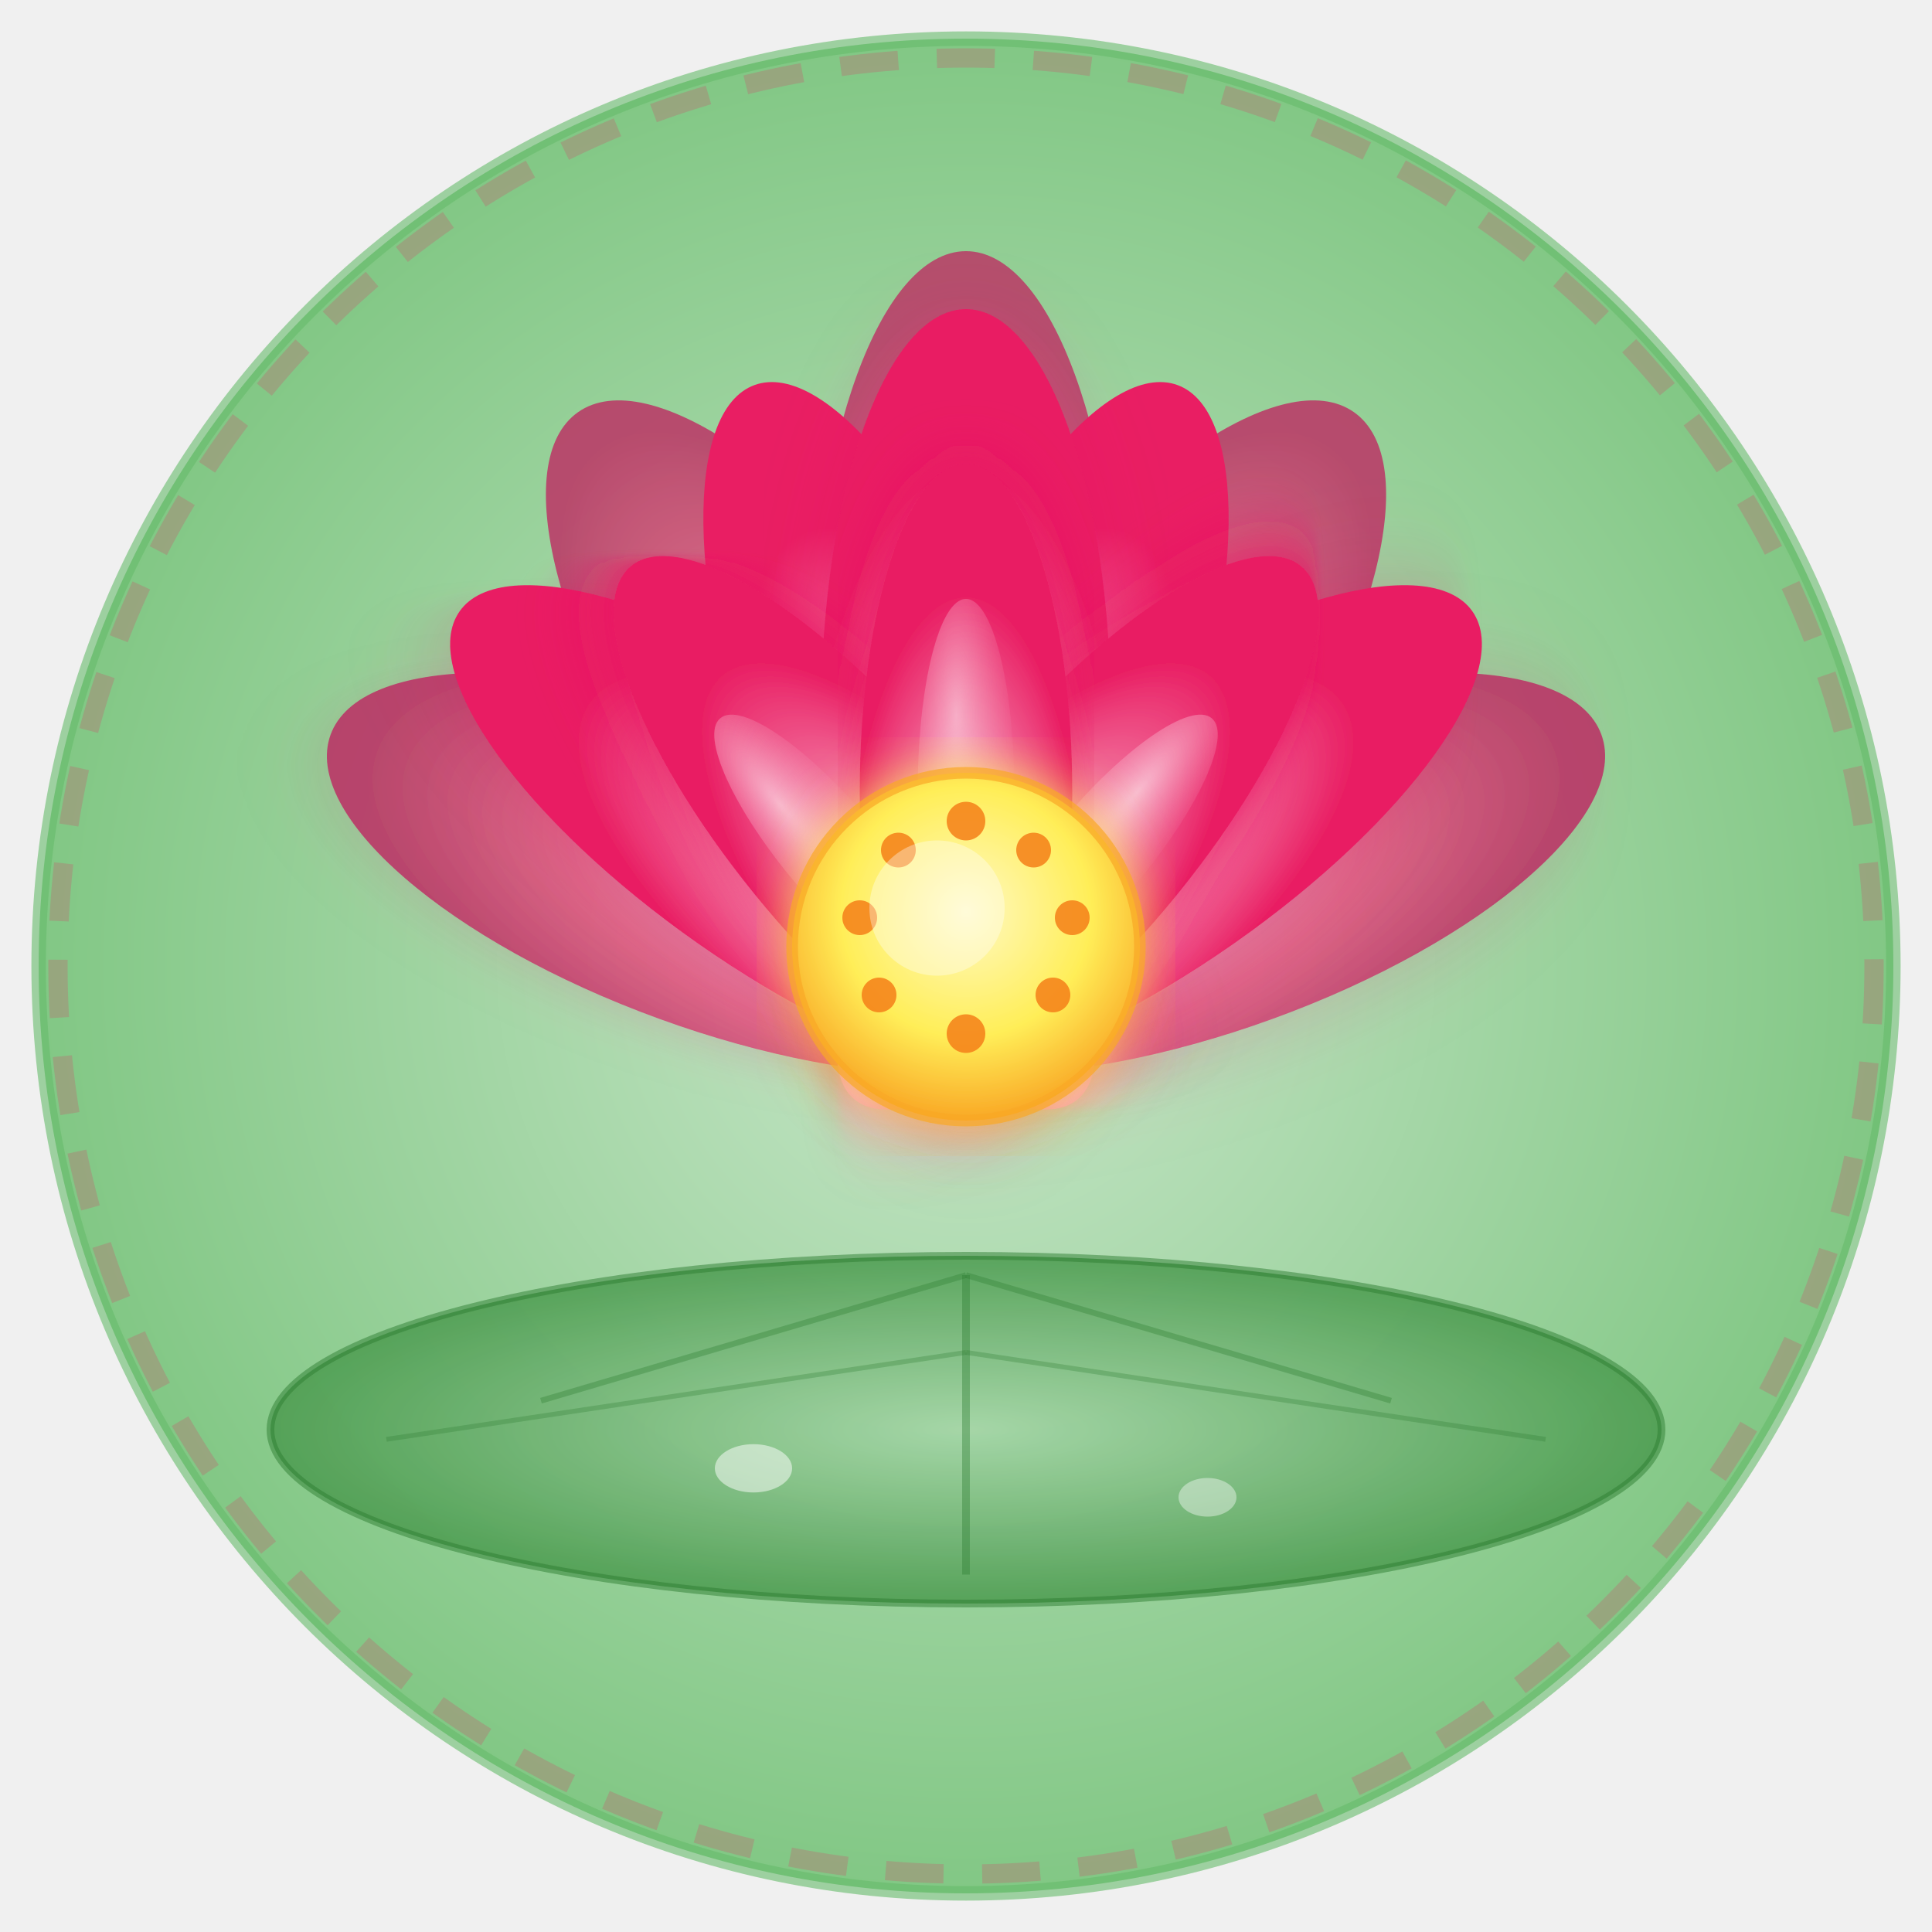
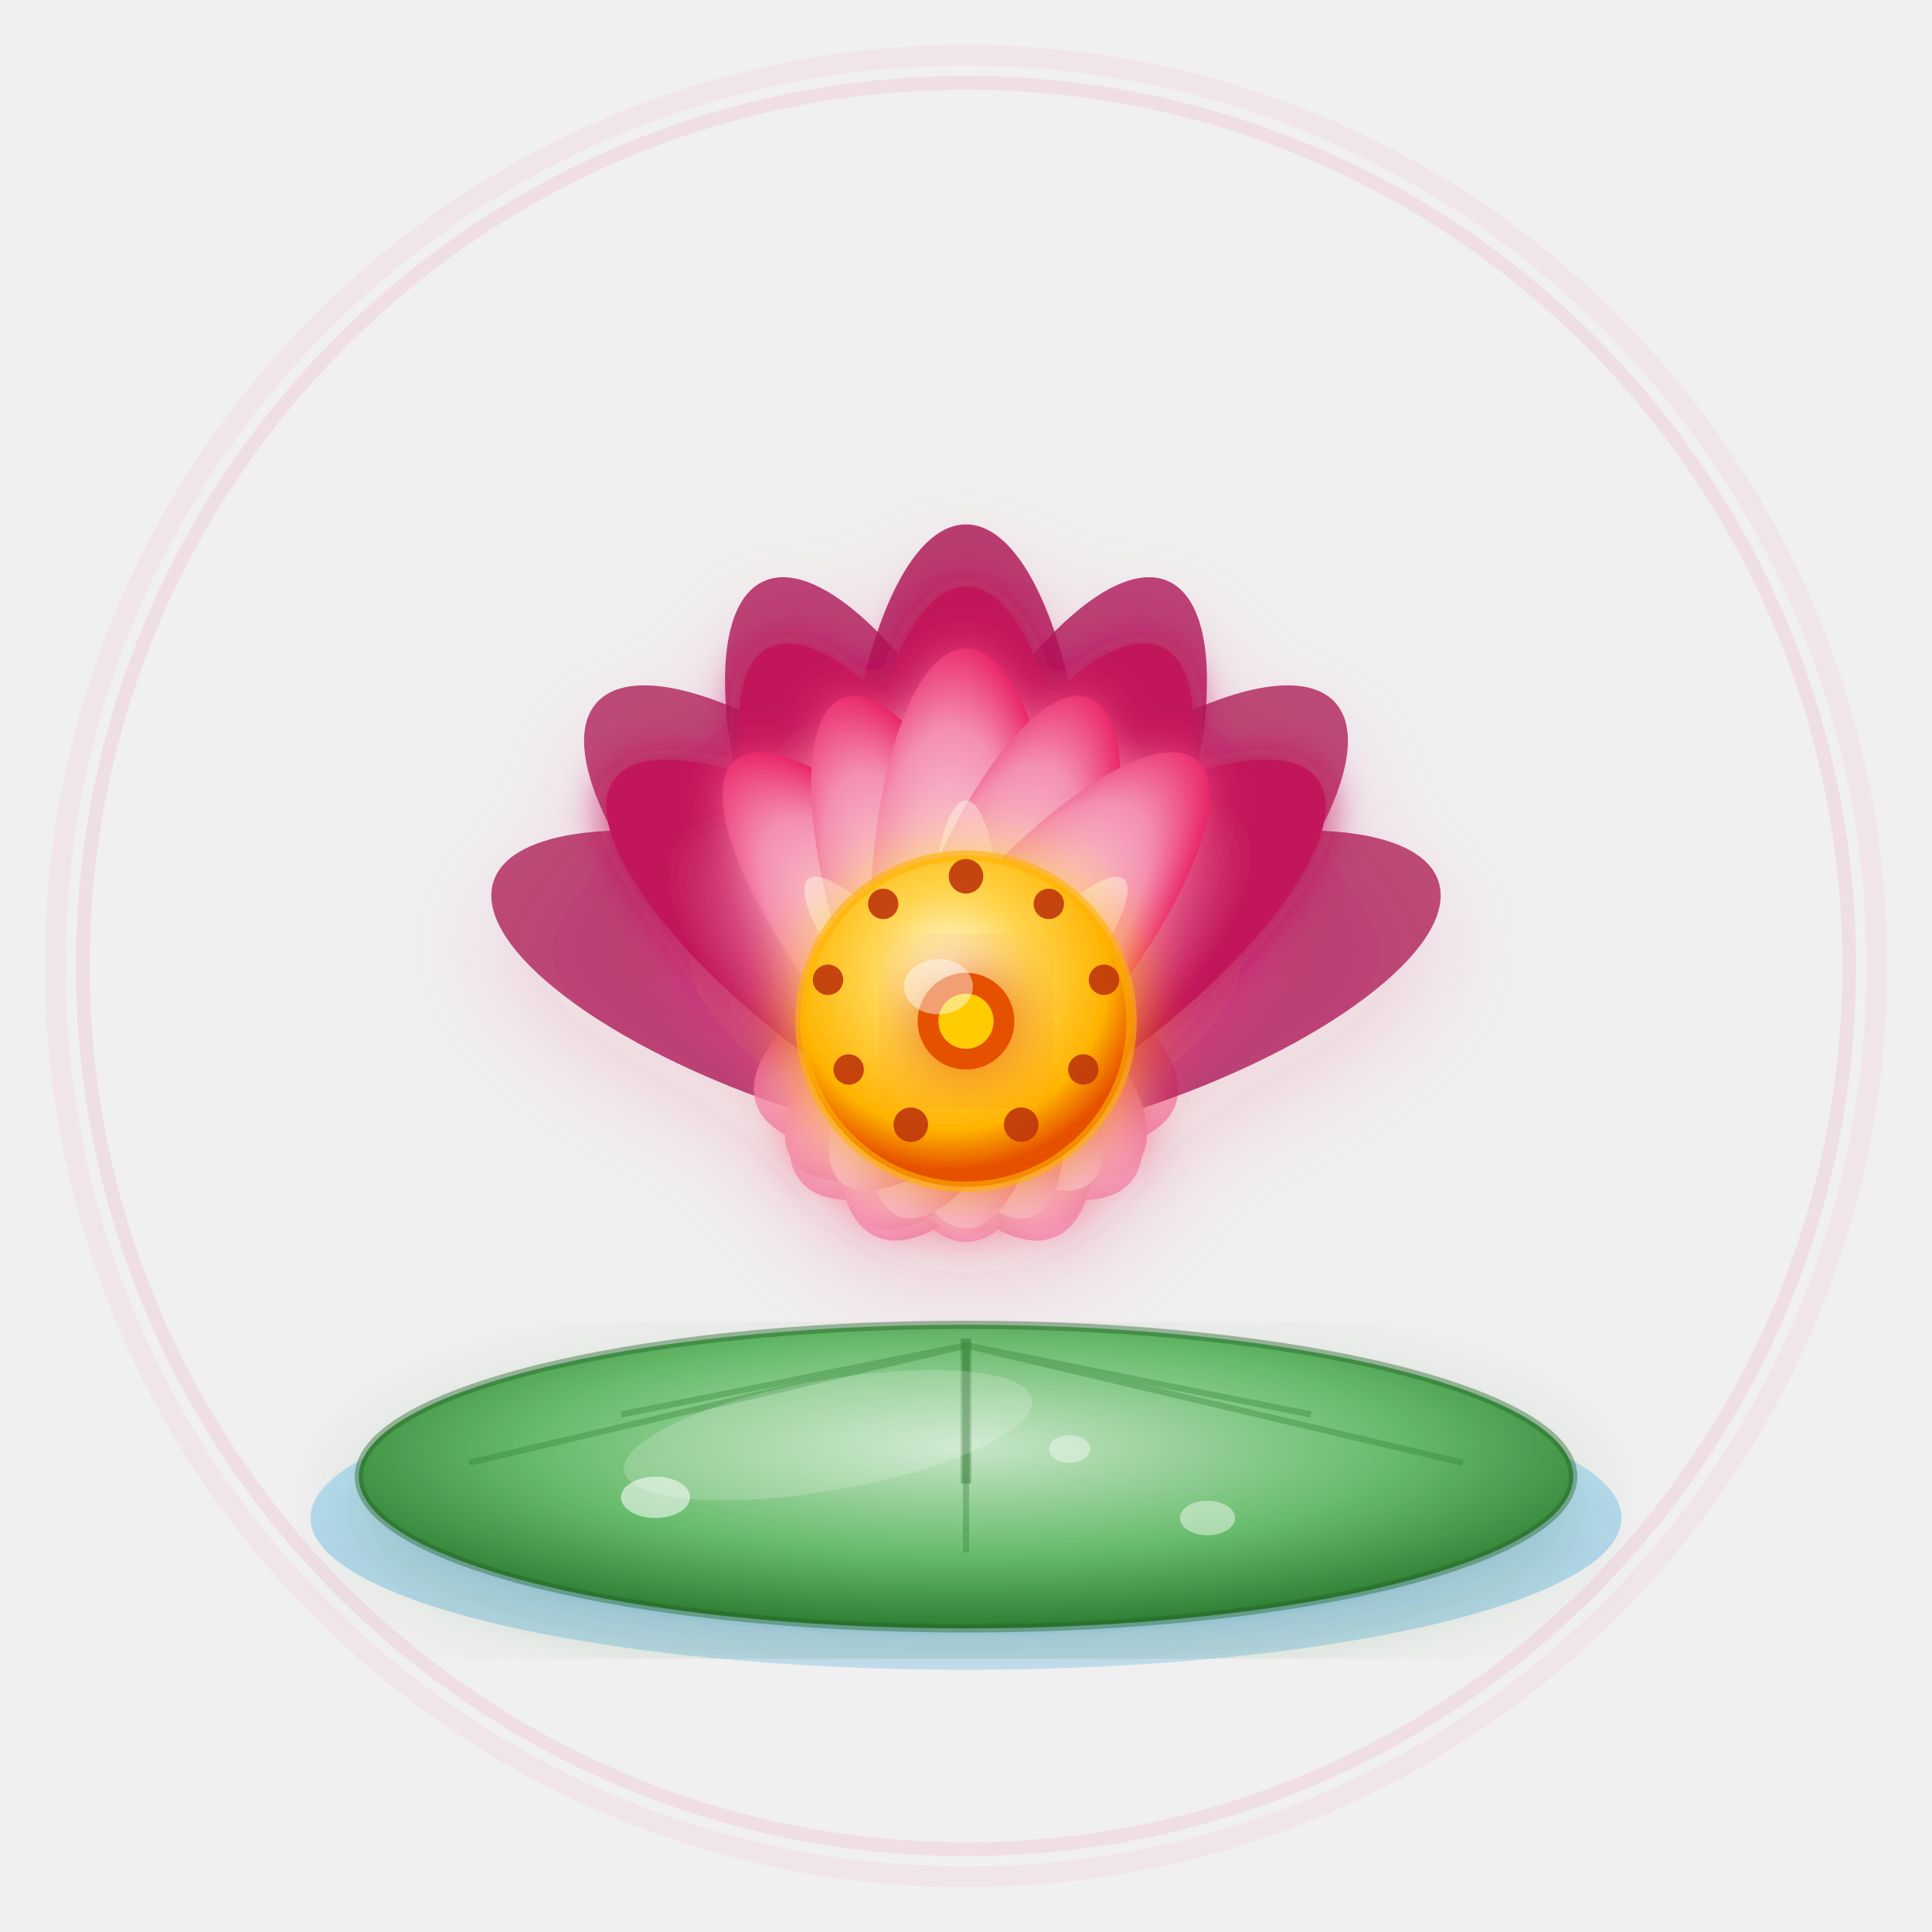
- <svg xmlns="http://www.w3.org/2000/svg" viewBox="0 0 200 200" width="200" height="200">
+ <svg xmlns="http://www.w3.org/2000/svg" viewBox="0 0 280 280" width="280" height="280">
  <defs>
-     <radialGradient id="bgGrad" cx="50%" cy="50%" r="50%">
-       <stop offset="0%" stop-color="#C8E6C9" />
-       <stop offset="100%" stop-color="#81C784" />
+     <radialGradient id="bgCircle" cx="50%" cy="50%" r="50%">
+       <stop offset="0%" stop-color="#FFF9F0" />
+       <stop offset="70%" stop-color="#FFF3E0" />
+       <stop offset="100%" stop-color="#FFE0B2" />
    </radialGradient>
-     <radialGradient id="petalPink" cx="50%" cy="80%" r="60%">
+     <radialGradient id="petalBack" cx="50%" cy="85%" r="65%">
+       <stop offset="0%" stop-color="#F8BBD9" />
+       <stop offset="45%" stop-color="#EC407A" />
+       <stop offset="100%" stop-color="#AD1457" />
+     </radialGradient>
+     <radialGradient id="petalMid" cx="45%" cy="75%" r="62%">
      <stop offset="0%" stop-color="#FCE4EC" />
-       <stop offset="50%" stop-color="#F48FB1" />
+       <stop offset="40%" stop-color="#F48FB1" />
+       <stop offset="100%" stop-color="#C2185B" />
+     </radialGradient>
+     <radialGradient id="petalFront" cx="42%" cy="65%" r="68%">
+       <stop offset="0%" stop-color="#fff" />
+       <stop offset="30%" stop-color="#FCE4EC" />
+       <stop offset="75%" stop-color="#F48FB1" />
      <stop offset="100%" stop-color="#E91E63" />
    </radialGradient>
-     <radialGradient id="petalDeep" cx="50%" cy="70%" r="65%">
-       <stop offset="0%" stop-color="#F8BBD9" />
-       <stop offset="60%" stop-color="#EC407A" />
-       <stop offset="100%" stop-color="#C2185B" />
+     <linearGradient id="sheen" x1="20%" y1="0%" x2="80%" y2="100%">
+       <stop offset="0%" stop-color="#fff" stop-opacity="0.75" />
+       <stop offset="100%" stop-color="#fff" stop-opacity="0" />
+     </linearGradient>
+     <radialGradient id="stamen" cx="45%" cy="35%" r="60%">
+       <stop offset="0%" stop-color="#FFFDE7" />
+       <stop offset="40%" stop-color="#FFD54F" />
+       <stop offset="80%" stop-color="#FFB300" />
+       <stop offset="100%" stop-color="#E65100" />
    </radialGradient>
-     <radialGradient id="petalLight" cx="40%" cy="30%" r="70%">
-       <stop offset="0%" stop-color="#fff" stop-opacity="0.8" />
-       <stop offset="100%" stop-color="#F48FB1" stop-opacity="0" />
+     <radialGradient id="pad" cx="50%" cy="40%" r="60%">
+       <stop offset="0%" stop-color="#C8E6C9" />
+       <stop offset="60%" stop-color="#66BB6A" />
+       <stop offset="100%" stop-color="#2E7D32" />
    </radialGradient>
-     <radialGradient id="centerGrad" cx="50%" cy="40%" r="60%">
-       <stop offset="0%" stop-color="#FFF9C4" />
-       <stop offset="60%" stop-color="#FFEE58" />
-       <stop offset="100%" stop-color="#F9A825" />
-     </radialGradient>
-     <radialGradient id="leafGrad" cx="50%" cy="50%" r="60%">
-       <stop offset="0%" stop-color="#A5D6A7" />
-       <stop offset="100%" stop-color="#388E3C" />
-     </radialGradient>
-     <filter id="softShadow" x="-20%" y="-20%" width="140%" height="140%">
-       <feDropShadow dx="0" dy="2" stdDeviation="4" flood-color="#E91E63" flood-opacity="0.25" />
+     <linearGradient id="water" x1="0%" y1="0%" x2="0%" y2="100%">
+       <stop offset="0%" stop-color="#B3E5FC" stop-opacity="0.6" />
+       <stop offset="100%" stop-color="#0288D1" stop-opacity="0.2" />
+     </linearGradient>
+     <filter id="petalGlow" x="-20%" y="-20%" width="140%" height="140%">
+       <feGaussianBlur stdDeviation="3" result="blur" />
+       <feComposite in="SourceGraphic" in2="blur" operator="over" />
    </filter>
-     <filter id="glow">
-       <feGaussianBlur stdDeviation="3" result="blur" />
+     <filter id="centerGlow" x="-40%" y="-40%" width="180%" height="180%">
+       <feGaussianBlur stdDeviation="5" result="g" />
      <feMerge>
-         <feMergeNode in="blur" />
+         <feMergeNode in="g" />
        <feMergeNode in="SourceGraphic" />
      </feMerge>
    </filter>
+     <filter id="shadow" x="-10%" y="-10%" width="120%" height="130%">
+       <feDropShadow dx="0" dy="6" stdDeviation="8" flood-color="#E91E63" flood-opacity="0.18" />
+     </filter>
+     <filter id="leafShadow">
+       <feDropShadow dx="0" dy="4" stdDeviation="6" flood-color="#1B5E20" flood-opacity="0.2" />
+     </filter>
  </defs>
-   <circle cx="100" cy="100" r="96" fill="url(#bgGrad)" />
-   <circle cx="100" cy="100" r="96" fill="none" stroke="#66BB6A" stroke-width="1.5" opacity="0.6" />
-   <ellipse cx="100" cy="148" rx="72" ry="18" fill="url(#leafGrad)" opacity="0.85" />
-   <ellipse cx="100" cy="148" rx="72" ry="18" fill="none" stroke="#2E7D32" stroke-width="0.8" opacity="0.5" />
-   <line x1="100" y1="132" x2="100" y2="163" stroke="#2E7D32" stroke-width="0.8" opacity="0.4" />
-   <line x1="56" y1="145" x2="100" y2="132" stroke="#2E7D32" stroke-width="0.6" opacity="0.35" />
-   <line x1="144" y1="145" x2="100" y2="132" stroke="#2E7D32" stroke-width="0.6" opacity="0.35" />
-   <line x1="40" y1="149" x2="100" y2="140" stroke="#2E7D32" stroke-width="0.5" opacity="0.3" />
-   <line x1="160" y1="149" x2="100" y2="140" stroke="#2E7D32" stroke-width="0.5" opacity="0.3" />
-   <ellipse cx="100" cy="100" rx="16" ry="42" fill="url(#petalDeep)" transform="rotate(-70 100 100) translate(0 -28)" opacity="0.75" filter="url(#softShadow)" />
-   <ellipse cx="100" cy="100" rx="16" ry="42" fill="url(#petalDeep)" transform="rotate(70 100 100) translate(0 -28)" opacity="0.75" filter="url(#softShadow)" />
-   <ellipse cx="100" cy="100" rx="16" ry="42" fill="url(#petalDeep)" transform="rotate(-35 100 100) translate(0 -28)" opacity="0.72" />
-   <ellipse cx="100" cy="100" rx="16" ry="42" fill="url(#petalDeep)" transform="rotate(35 100 100) translate(0 -28)" opacity="0.72" />
-   <ellipse cx="100" cy="100" rx="16" ry="44" fill="url(#petalDeep)" transform="rotate(0 100 100) translate(0 -30)" opacity="0.7" />
-   <ellipse cx="100" cy="100" rx="14" ry="40" fill="url(#petalPink)" transform="rotate(-55 100 100) translate(0 -24)" filter="url(#softShadow)" />
-   <ellipse cx="100" cy="100" rx="14" ry="40" fill="url(#petalPink)" transform="rotate(55 100 100) translate(0 -24)" filter="url(#softShadow)" />
-   <ellipse cx="100" cy="100" rx="14" ry="40" fill="url(#petalPink)" transform="rotate(-20 100 100) translate(0 -24)" />
-   <ellipse cx="100" cy="100" rx="14" ry="40" fill="url(#petalPink)" transform="rotate(20 100 100) translate(0 -24)" />
-   <ellipse cx="100" cy="100" rx="15" ry="42" fill="url(#petalPink)" transform="rotate(0 100 100) translate(0 -26)" filter="url(#softShadow)" />
-   <ellipse cx="100" cy="100" rx="12" ry="36" fill="url(#petalPink)" transform="rotate(-40 100 100) translate(0 -18)" filter="url(#glow)" />
-   <ellipse cx="100" cy="100" rx="12" ry="36" fill="url(#petalPink)" transform="rotate(40 100 100) translate(0 -18)" filter="url(#glow)" />
-   <ellipse cx="100" cy="100" rx="11" ry="34" fill="url(#petalPink)" transform="rotate(0 100 100) translate(0 -18)" filter="url(#glow)" />
-   <ellipse cx="100" cy="100" rx="5" ry="18" fill="url(#petalLight)" transform="rotate(-40 100 100) translate(-3 -18)" opacity="0.7" />
-   <ellipse cx="100" cy="100" rx="5" ry="18" fill="url(#petalLight)" transform="rotate(40 100 100) translate(3 -18)" opacity="0.7" />
-   <ellipse cx="100" cy="100" rx="5" ry="20" fill="url(#petalLight)" transform="rotate(0 100 100) translate(0 -18)" opacity="0.6" />
-   <circle cx="100" cy="98" r="18" fill="url(#centerGrad)" filter="url(#glow)" />
-   <circle cx="100" cy="98" r="18" fill="none" stroke="#F9A825" stroke-width="1.2" opacity="0.7" />
-   <g fill="#F57F17" opacity="0.85">
-     <circle cx="100" cy="85" r="2" />
-     <circle cx="107" cy="88" r="1.8" />
-     <circle cx="111" cy="95" r="1.8" />
-     <circle cx="109" cy="103" r="1.8" />
-     <circle cx="100" cy="107" r="2" />
-     <circle cx="91" cy="103" r="1.8" />
-     <circle cx="89" cy="95" r="1.8" />
-     <circle cx="93" cy="88" r="1.8" />
+   <ellipse cx="140" cy="220" rx="95" ry="22" fill="url(#water)" />
+   <ellipse cx="140" cy="222" rx="75" ry="15" fill="#81D4FA" opacity="0.18" />
+   <ellipse cx="115" cy="220" rx="18" ry="4" fill="none" stroke="#fff" stroke-width="1.5" opacity="0.35" />
+   <ellipse cx="165" cy="224" rx="14" ry="3" fill="none" stroke="#fff" stroke-width="1" opacity="0.25" />
+   <ellipse cx="140" cy="228" rx="35" ry="5" fill="none" stroke="#81D4FA" stroke-width="0.8" opacity="0.3" />
+   <ellipse cx="140" cy="214" rx="88" ry="22" fill="url(#pad)" filter="url(#leafShadow)" />
+   <ellipse cx="140" cy="214" rx="88" ry="22" fill="none" stroke="#1B5E20" stroke-width="1.2" opacity="0.4" />
+   <path d="M140,194 L140,215" stroke="#1B5E20" stroke-width="1.5" opacity="0.35" />
+   <g stroke="#2E7D32" stroke-width="0.9" opacity="0.35">
+     <line x1="140" y1="195" x2="68" y2="212" />
+     <line x1="140" y1="195" x2="90" y2="205" />
+     <line x1="140" y1="195" x2="115" y2="200" />
+     <line x1="140" y1="195" x2="165" y2="200" />
+     <line x1="140" y1="195" x2="190" y2="205" />
+     <line x1="140" y1="195" x2="212" y2="212" />
+     <line x1="140" y1="195" x2="140" y2="225" />
  </g>
-   <circle cx="97" cy="94" r="7" fill="white" opacity="0.35" />
-   <ellipse cx="78" cy="152" rx="4" ry="2.5" fill="rgba(255,255,255,0.5)" />
-   <ellipse cx="125" cy="155" rx="3" ry="2" fill="rgba(255,255,255,0.4)" />
-   <circle cx="100" cy="100" r="94" fill="none" stroke="rgba(233,30,99,0.2)" stroke-width="2" stroke-dasharray="6,4" />
+   <ellipse cx="120" cy="208" rx="30" ry="8" fill="rgba(255,255,255,0.18)" transform="rotate(-10 120 208)" />
+   <ellipse cx="95" cy="217" rx="5" ry="3" fill="rgba(255,255,255,0.55)" />
+   <ellipse cx="175" cy="220" rx="4" ry="2.5" fill="rgba(255,255,255,0.45)" />
+   <ellipse cx="155" cy="210" rx="3" ry="2" fill="rgba(255,255,255,0.4)" />
+   <g filter="url(#shadow)">
+     <ellipse cx="140" cy="150" rx="18" ry="52" fill="url(#petalBack)" opacity="0.78" transform="rotate(-72 140 150) translate(0 -20)" />
+     <ellipse cx="140" cy="150" rx="18" ry="52" fill="url(#petalBack)" opacity="0.78" transform="rotate(-48 140 150) translate(0 -20)" />
+     <ellipse cx="140" cy="150" rx="18" ry="52" fill="url(#petalBack)" opacity="0.8" transform="rotate(-24 140 150) translate(0 -20)" />
+     <ellipse cx="140" cy="150" rx="18" ry="52" fill="url(#petalBack)" opacity="0.82" transform="rotate(0   140 150) translate(0 -22)" />
+     <ellipse cx="140" cy="150" rx="18" ry="52" fill="url(#petalBack)" opacity="0.8" transform="rotate(24  140 150) translate(0 -20)" />
+     <ellipse cx="140" cy="150" rx="18" ry="52" fill="url(#petalBack)" opacity="0.78" transform="rotate(48  140 150) translate(0 -20)" />
+     <ellipse cx="140" cy="150" rx="18" ry="52" fill="url(#petalBack)" opacity="0.78" transform="rotate(72  140 150) translate(0 -20)" />
+   </g>
+   <g filter="url(#petalGlow)">
+     <ellipse cx="140" cy="150" rx="16" ry="47" fill="url(#petalMid)" transform="rotate(-54 140 150) translate(0 -16)" />
+     <ellipse cx="140" cy="150" rx="16" ry="47" fill="url(#petalMid)" transform="rotate(-27 140 150) translate(0 -16)" />
+     <ellipse cx="140" cy="150" rx="16" ry="47" fill="url(#petalMid)" transform="rotate(0   140 150) translate(0 -18)" />
+     <ellipse cx="140" cy="150" rx="16" ry="47" fill="url(#petalMid)" transform="rotate(27  140 150) translate(0 -16)" />
+     <ellipse cx="140" cy="150" rx="16" ry="47" fill="url(#petalMid)" transform="rotate(54  140 150) translate(0 -16)" />
+   </g>
+   <g filter="url(#petalGlow)">
+     <ellipse cx="140" cy="150" rx="13" ry="40" fill="url(#petalFront)" transform="rotate(-40 140 150) translate(0 -12)" />
+     <ellipse cx="140" cy="150" rx="13" ry="40" fill="url(#petalFront)" transform="rotate(-20 140 150) translate(0 -12)" />
+     <ellipse cx="140" cy="150" rx="14" ry="42" fill="url(#petalFront)" transform="rotate(0   140 150) translate(0 -14)" />
+     <ellipse cx="140" cy="150" rx="13" ry="40" fill="url(#petalFront)" transform="rotate(20  140 150) translate(0 -12)" />
+     <ellipse cx="140" cy="150" rx="13" ry="40" fill="url(#petalFront)" transform="rotate(40  140 150) translate(0 -12)" />
+   </g>
+   <ellipse cx="140" cy="150" rx="5" ry="20" fill="url(#sheen)" transform="rotate(-40 140 150) translate(-3 -12)" opacity="0.7" />
+   <ellipse cx="140" cy="150" rx="5" ry="20" fill="url(#sheen)" transform="rotate(0   140 150) translate(0  -14)" opacity="0.65" />
+   <ellipse cx="140" cy="150" rx="5" ry="20" fill="url(#sheen)" transform="rotate(40  140 150) translate(3  -12)" opacity="0.7" />
+   <circle cx="140" cy="148" r="24" fill="url(#stamen)" filter="url(#centerGlow)" />
+   <circle cx="140" cy="148" r="24" fill="none" stroke="#FFB300" stroke-width="1.5" opacity="0.6" />
+   <g fill="#BF360C" opacity="0.9">
+     <circle cx="140" cy="127" r="2.5" />
+     <circle cx="152" cy="131" r="2.2" />
+     <circle cx="160" cy="142" r="2.2" />
+     <circle cx="157" cy="155" r="2.2" />
+     <circle cx="148" cy="163" r="2.5" />
+     <circle cx="132" cy="163" r="2.5" />
+     <circle cx="123" cy="155" r="2.2" />
+     <circle cx="120" cy="142" r="2.2" />
+     <circle cx="128" cy="131" r="2.2" />
+   </g>
+   <circle cx="140" cy="148" r="7" fill="#E65100" filter="url(#centerGlow)" />
+   <circle cx="140" cy="148" r="4" fill="#FFCC02" />
+   <ellipse cx="136" cy="143" rx="5" ry="4" fill="rgba(255,255,255,0.45)" />
+   <circle cx="140" cy="140" r="128" fill="none" stroke="rgba(233,30,99,0.08)" stroke-width="2" />
+   <circle cx="140" cy="140" r="132" fill="none" stroke="rgba(233,30,99,0.05)" stroke-width="3" />
</svg>
